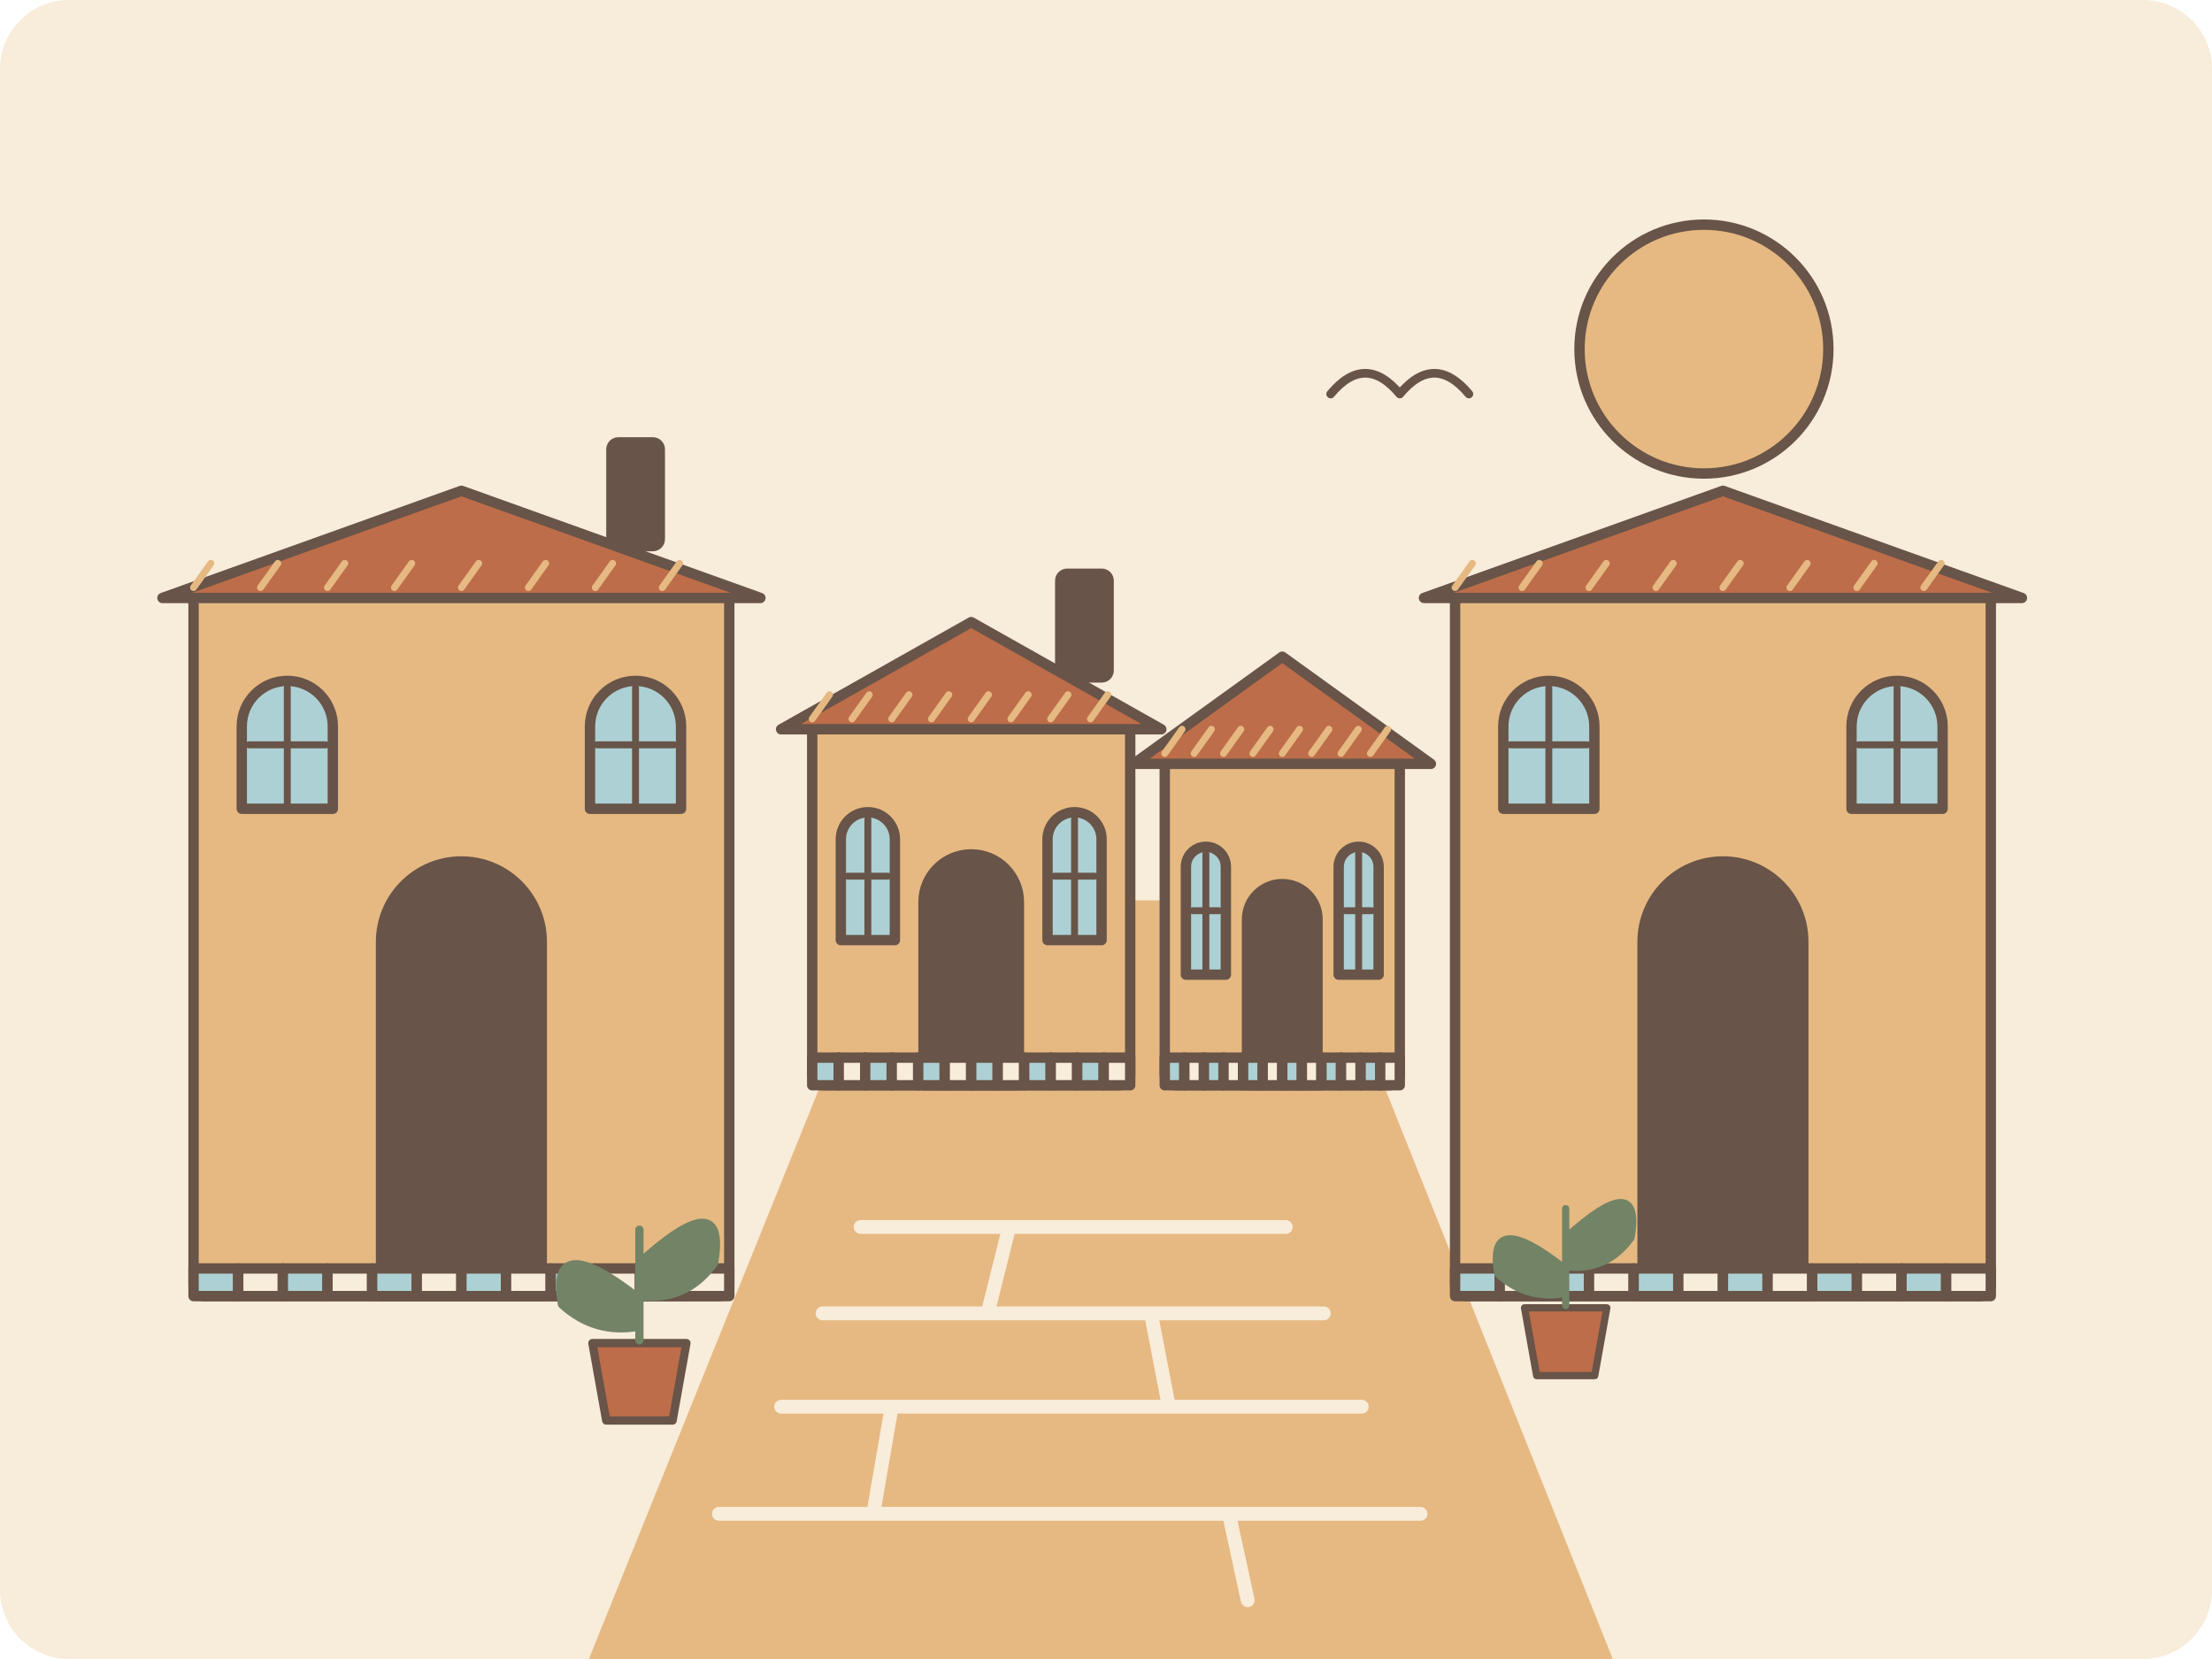
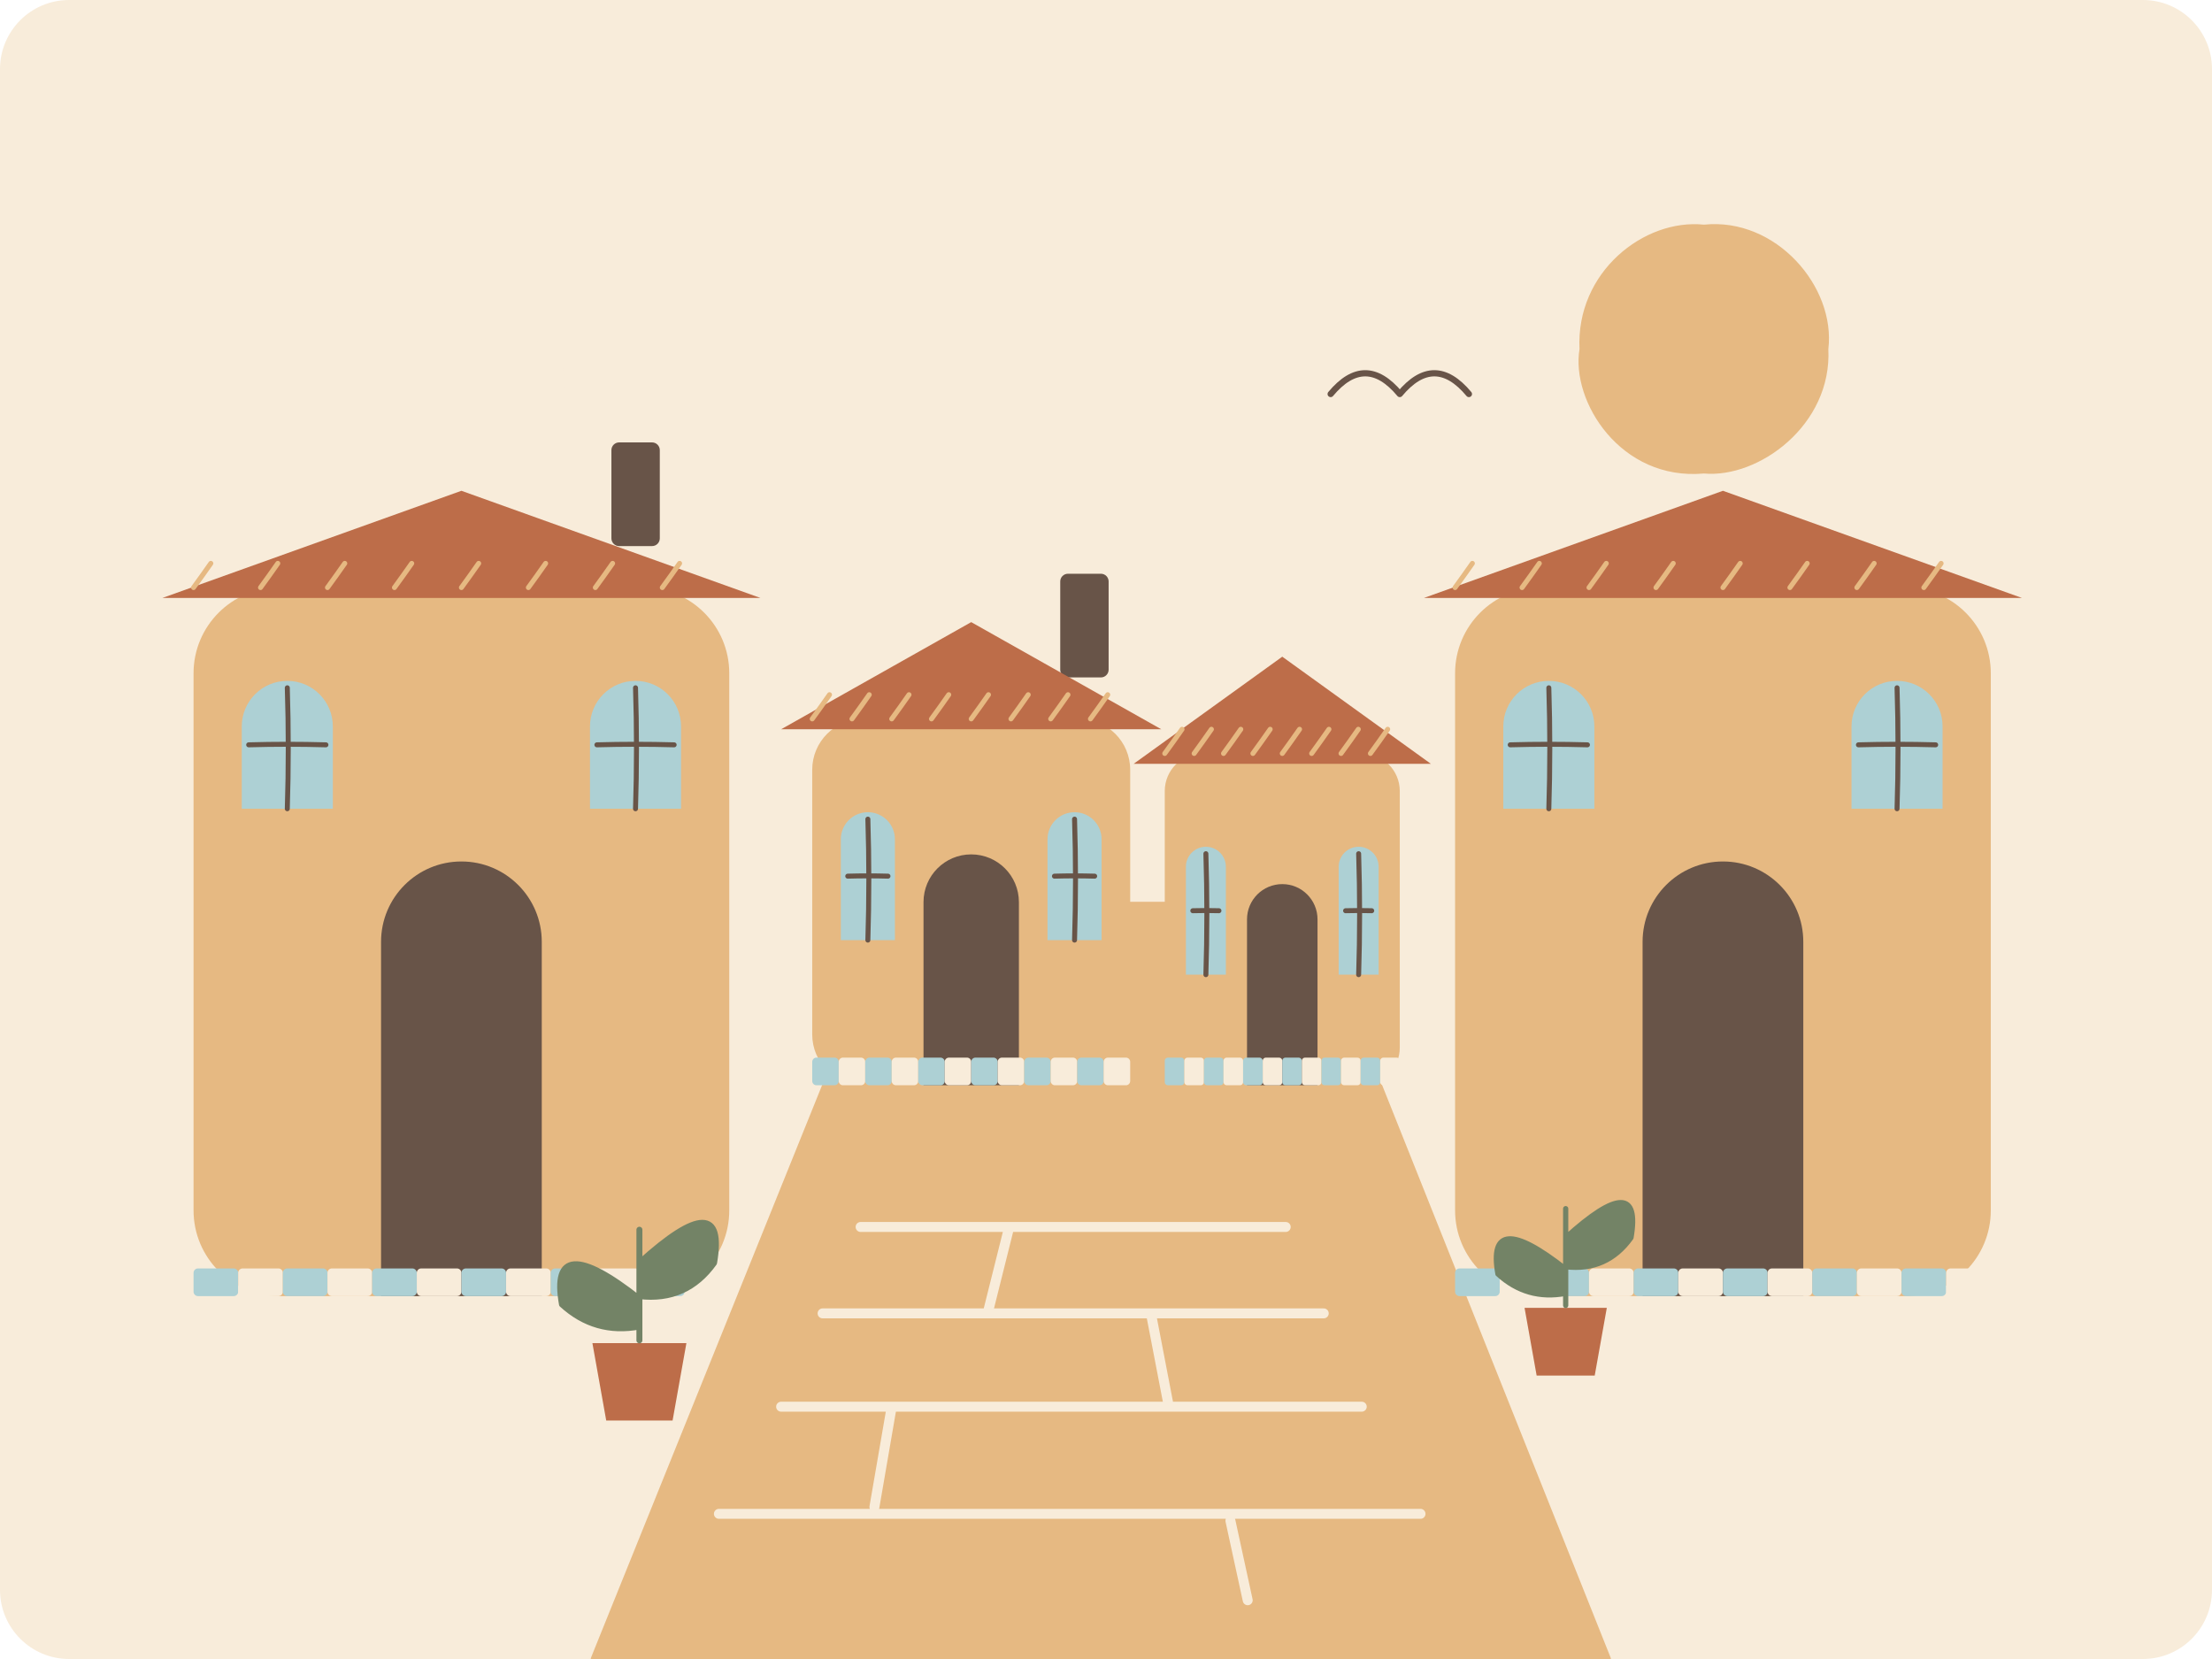
<svg xmlns="http://www.w3.org/2000/svg" width="640" height="480" viewBox="0 0 640 480" role="img" aria-labelledby="title">
  <rect width="640" height="480" rx="20" fill="#f8ecda" />
-   <g stroke="#685448" stroke-width="3" stroke-linecap="round" stroke-linejoin="round">
-     <circle cx="493" cy="101" r="36" fill="#e6b982" />
+   <g stroke="none" stroke-width="2" stroke-linecap="round" stroke-linejoin="round">
+     <g transform="translate(493 101) scale(1)">
+       <path d="M0 -36C20.88 -38.16 38.16 -18 36 0C37.08 21.96 15.84 37.44 0 36C-24.12 38.16 -38.52 15.12 -36 0C-37.08 -22.32 -17.28 -37.8 0 -36Z" fill="#e6b982" stroke="none" stroke-width="2.16" stroke-linecap="round" stroke-linejoin="round" />
+     </g>
    <g transform="translate(78 88) scale(0.8)">
-       <path d="M0 23C-3 7 14-3 29 5C41-13 70-6 74 12C96 8 109 20 105 32H0Z" fill="#f8ecda" stroke="#f8ecda" stroke-width="3" stroke-linecap="round" stroke-linejoin="round" />
+       <path d="M0 23C-3 7 14-3 29 5C41-13 70-6 74 12C96 8 109 20 105 32H0Z" fill="#f8ecda" stroke="#f8ecda" stroke-width="2.16" stroke-linecap="round" stroke-linejoin="round" />
    </g>
    <g transform="translate(338 58) scale(0.55)">
-       <path d="M0 23C-3 7 14-3 29 5C41-13 70-6 74 12C96 8 109 20 105 32H0Z" fill="#f8ecda" stroke="#f8ecda" stroke-width="3" stroke-linecap="round" stroke-linejoin="round" />
+       <path d="M0 23C-3 7 14-3 29 5C41-13 70-6 74 12C96 8 109 20 105 32H0Z" fill="#f8ecda" stroke="#f8ecda" stroke-width="2.16" stroke-linecap="round" stroke-linejoin="round" />
    </g>
-     <path d="M385 114q10-12 20 0q10-12 20 0" fill="none" stroke="#685448" stroke-width="2.5" stroke-linecap="round" stroke-linejoin="round" />
-     <path d="M260 262H378L465 480H172Z" fill="#e6b982" stroke="#e6b982" stroke-width="3" stroke-linecap="round" stroke-linejoin="round" />
+     <path d="M385 114q10-12 20 0q10-12 20 0" fill="none" stroke="#685448" stroke-width="1.8" stroke-linecap="round" stroke-linejoin="round" />
+     <path d="M260 262H378L465 480H172Z" fill="#e6b982" stroke="#e6b982" stroke-width="2.16" stroke-linecap="round" stroke-linejoin="round" />
    <g transform="translate(56 170) scale(1)">
-       <rect x="0" y="0" width="155" height="205" rx="3" fill="#e6b982" />
-       <path d="M54.25 205V102.5a23.25 23.25 0 0 1 46.5 0V205Z" fill="#685448" stroke="#685448" stroke-width="3" stroke-linecap="round" stroke-linejoin="round" />
-       <path d="M13.95 64V40.175a13.175 13.175 0 0 1 26.35 0V64Z" fill="#add0d4" stroke="#685448" stroke-width="3" stroke-linecap="round" stroke-linejoin="round" />
-       <path d="M27.125 29L27.125 64" fill="none" stroke="#685448" stroke-width="2" stroke-linecap="round" stroke-linejoin="round" />
-       <path d="M15.95 45.5L38.3 45.5" fill="none" stroke="#685448" stroke-width="2" stroke-linecap="round" stroke-linejoin="round" />
-       <path d="M114.7 64V40.175a13.175 13.175 0 0 1 26.35 0V64Z" fill="#add0d4" stroke="#685448" stroke-width="3" stroke-linecap="round" stroke-linejoin="round" />
-       <path d="M127.875 29L127.875 64" fill="none" stroke="#685448" stroke-width="2" stroke-linecap="round" stroke-linejoin="round" />
-       <path d="M116.7 45.5L139.05 45.5" fill="none" stroke="#685448" stroke-width="2" stroke-linecap="round" stroke-linejoin="round" />
-       <rect x="0" y="197" width="12.917" height="8" rx="0" fill="#add0d4" />
-       <rect x="12.917" y="197" width="12.917" height="8" rx="0" fill="#f8ecda" />
-       <rect x="25.833" y="197" width="12.917" height="8" rx="0" fill="#add0d4" />
-       <rect x="38.75" y="197" width="12.917" height="8" rx="0" fill="#f8ecda" />
-       <rect x="51.667" y="197" width="12.917" height="8" rx="0" fill="#add0d4" />
-       <rect x="64.583" y="197" width="12.917" height="8" rx="0" fill="#f8ecda" />
-       <rect x="77.5" y="197" width="12.917" height="8" rx="0" fill="#add0d4" />
-       <rect x="90.417" y="197" width="12.917" height="8" rx="0" fill="#f8ecda" />
-       <rect x="103.333" y="197" width="12.917" height="8" rx="0" fill="#add0d4" />
-       <rect x="116.25" y="197" width="12.917" height="8" rx="0" fill="#f8ecda" />
-       <rect x="129.167" y="197" width="12.917" height="8" rx="0" fill="#add0d4" />
-       <rect x="142.083" y="197" width="12.917" height="8" rx="0" fill="#f8ecda" />
-       <rect x="120.9" y="-42" width="14" height="30" rx="2" fill="#685448" />
-       <path d="M-9 3L77.5-28L164 3Z" fill="#bd6d49" stroke="#685448" stroke-width="3" stroke-linecap="round" stroke-linejoin="round" />
-       <path d="M0 0L5 -7" fill="none" stroke="#e6b982" stroke-width="2" stroke-linecap="round" stroke-linejoin="round" />
-       <path d="M19.375 0L24.375 -7" fill="none" stroke="#e6b982" stroke-width="2" stroke-linecap="round" stroke-linejoin="round" />
-       <path d="M38.75 0L43.75 -7" fill="none" stroke="#e6b982" stroke-width="2" stroke-linecap="round" stroke-linejoin="round" />
-       <path d="M58.125 0L63.125 -7" fill="none" stroke="#e6b982" stroke-width="2" stroke-linecap="round" stroke-linejoin="round" />
-       <path d="M77.5 0L82.5 -7" fill="none" stroke="#e6b982" stroke-width="2" stroke-linecap="round" stroke-linejoin="round" />
-       <path d="M96.875 0L101.875 -7" fill="none" stroke="#e6b982" stroke-width="2" stroke-linecap="round" stroke-linejoin="round" />
-       <path d="M116.25 0L121.25 -7" fill="none" stroke="#e6b982" stroke-width="2" stroke-linecap="round" stroke-linejoin="round" />
-       <path d="M135.625 0L140.625 -7" fill="none" stroke="#e6b982" stroke-width="2" stroke-linecap="round" stroke-linejoin="round" />
+       <rect x="0" y="0" width="155" height="205" rx="24.8" fill="#e6b982" stroke="none" />
+       <path d="M54.25 205V102.5a23.25 23.25 0 0 1 46.5 0V205Z" fill="#685448" stroke="none" stroke-width="2.16" stroke-linecap="round" stroke-linejoin="round" />
+       <path d="M13.95 64V40.175a13.175 13.175 0 0 1 26.35 0V64Z" fill="#add0d4" stroke="none" stroke-width="2.16" stroke-linecap="round" stroke-linejoin="round" />
+       <path d="M27.125 29Q27.685 46.5 27.125 64" fill="none" stroke="#685448" stroke-width="1.44" stroke-linecap="round" stroke-linejoin="round" />
+       <path d="M15.95 45.5Q27.125 45.187 38.3 45.5" fill="none" stroke="#685448" stroke-width="1.44" stroke-linecap="round" stroke-linejoin="round" />
+       <path d="M114.7 64V40.175a13.175 13.175 0 0 1 26.35 0V64Z" fill="#add0d4" stroke="none" stroke-width="2.16" stroke-linecap="round" stroke-linejoin="round" />
+       <path d="M127.875 29Q128.435 46.5 127.875 64" fill="none" stroke="#685448" stroke-width="1.44" stroke-linecap="round" stroke-linejoin="round" />
+       <path d="M116.7 45.5Q127.875 45.187 139.05 45.5" fill="none" stroke="#685448" stroke-width="1.44" stroke-linecap="round" stroke-linejoin="round" />
+       <rect x="0" y="197" width="12.917" height="8" rx="1.28" fill="#add0d4" stroke="none" />
+       <rect x="12.917" y="197" width="12.917" height="8" rx="1.28" fill="#f8ecda" stroke="none" />
+       <rect x="25.833" y="197" width="12.917" height="8" rx="1.28" fill="#add0d4" stroke="none" />
+       <rect x="38.75" y="197" width="12.917" height="8" rx="1.28" fill="#f8ecda" stroke="none" />
+       <rect x="51.667" y="197" width="12.917" height="8" rx="1.28" fill="#add0d4" stroke="none" />
+       <rect x="64.583" y="197" width="12.917" height="8" rx="1.28" fill="#f8ecda" stroke="none" />
+       <rect x="77.5" y="197" width="12.917" height="8" rx="1.28" fill="#add0d4" stroke="none" />
+       <rect x="90.417" y="197" width="12.917" height="8" rx="1.28" fill="#f8ecda" stroke="none" />
+       <rect x="103.333" y="197" width="12.917" height="8" rx="1.28" fill="#add0d4" stroke="none" />
+       <rect x="116.25" y="197" width="12.917" height="8" rx="1.28" fill="#f8ecda" stroke="none" />
+       <rect x="129.167" y="197" width="12.917" height="8" rx="1.28" fill="#add0d4" stroke="none" />
+       <rect x="142.083" y="197" width="12.917" height="8" rx="1.28" fill="#f8ecda" stroke="none" />
+       <rect x="120.9" y="-42" width="14" height="30" rx="2.24" fill="#685448" stroke="none" />
+       <path d="M-9 3L77.5-28L164 3Z" fill="#bd6d49" stroke="none" stroke-width="2.16" stroke-linecap="round" stroke-linejoin="round" />
+       <path d="M0 0Q2.612 -3.57 5 -7" fill="none" stroke="#e6b982" stroke-width="1.44" stroke-linecap="round" stroke-linejoin="round" />
+       <path d="M19.375 0Q21.987 -3.57 24.375 -7" fill="none" stroke="#e6b982" stroke-width="1.44" stroke-linecap="round" stroke-linejoin="round" />
+       <path d="M38.75 0Q41.362 -3.57 43.75 -7" fill="none" stroke="#e6b982" stroke-width="1.44" stroke-linecap="round" stroke-linejoin="round" />
+       <path d="M58.125 0Q60.737 -3.57 63.125 -7" fill="none" stroke="#e6b982" stroke-width="1.44" stroke-linecap="round" stroke-linejoin="round" />
+       <path d="M77.5 0Q80.112 -3.57 82.5 -7" fill="none" stroke="#e6b982" stroke-width="1.44" stroke-linecap="round" stroke-linejoin="round" />
+       <path d="M96.875 0Q99.487 -3.57 101.875 -7" fill="none" stroke="#e6b982" stroke-width="1.44" stroke-linecap="round" stroke-linejoin="round" />
+       <path d="M116.25 0Q118.862 -3.57 121.25 -7" fill="none" stroke="#e6b982" stroke-width="1.44" stroke-linecap="round" stroke-linejoin="round" />
+       <path d="M135.625 0Q138.237 -3.57 140.625 -7" fill="none" stroke="#e6b982" stroke-width="1.44" stroke-linecap="round" stroke-linejoin="round" />
    </g>
    <g transform="translate(421 170) scale(1)">
-       <rect x="0" y="0" width="155" height="205" rx="3" fill="#e6b982" />
-       <path d="M54.25 205V102.5a23.25 23.25 0 0 1 46.5 0V205Z" fill="#685448" stroke="#685448" stroke-width="3" stroke-linecap="round" stroke-linejoin="round" />
-       <path d="M13.95 64V40.175a13.175 13.175 0 0 1 26.35 0V64Z" fill="#add0d4" stroke="#685448" stroke-width="3" stroke-linecap="round" stroke-linejoin="round" />
-       <path d="M27.125 29L27.125 64" fill="none" stroke="#685448" stroke-width="2" stroke-linecap="round" stroke-linejoin="round" />
-       <path d="M15.95 45.5L38.3 45.5" fill="none" stroke="#685448" stroke-width="2" stroke-linecap="round" stroke-linejoin="round" />
-       <path d="M114.7 64V40.175a13.175 13.175 0 0 1 26.35 0V64Z" fill="#add0d4" stroke="#685448" stroke-width="3" stroke-linecap="round" stroke-linejoin="round" />
-       <path d="M127.875 29L127.875 64" fill="none" stroke="#685448" stroke-width="2" stroke-linecap="round" stroke-linejoin="round" />
-       <path d="M116.7 45.5L139.05 45.5" fill="none" stroke="#685448" stroke-width="2" stroke-linecap="round" stroke-linejoin="round" />
-       <rect x="0" y="197" width="12.917" height="8" rx="0" fill="#add0d4" />
-       <rect x="12.917" y="197" width="12.917" height="8" rx="0" fill="#f8ecda" />
-       <rect x="25.833" y="197" width="12.917" height="8" rx="0" fill="#add0d4" />
-       <rect x="38.75" y="197" width="12.917" height="8" rx="0" fill="#f8ecda" />
-       <rect x="51.667" y="197" width="12.917" height="8" rx="0" fill="#add0d4" />
-       <rect x="64.583" y="197" width="12.917" height="8" rx="0" fill="#f8ecda" />
-       <rect x="77.5" y="197" width="12.917" height="8" rx="0" fill="#add0d4" />
-       <rect x="90.417" y="197" width="12.917" height="8" rx="0" fill="#f8ecda" />
-       <rect x="103.333" y="197" width="12.917" height="8" rx="0" fill="#add0d4" />
-       <rect x="116.25" y="197" width="12.917" height="8" rx="0" fill="#f8ecda" />
-       <rect x="129.167" y="197" width="12.917" height="8" rx="0" fill="#add0d4" />
-       <rect x="142.083" y="197" width="12.917" height="8" rx="0" fill="#f8ecda" />
-       <path d="M-9 3L77.5-28L164 3Z" fill="#bd6d49" stroke="#685448" stroke-width="3" stroke-linecap="round" stroke-linejoin="round" />
-       <path d="M0 0L5 -7" fill="none" stroke="#e6b982" stroke-width="2" stroke-linecap="round" stroke-linejoin="round" />
-       <path d="M19.375 0L24.375 -7" fill="none" stroke="#e6b982" stroke-width="2" stroke-linecap="round" stroke-linejoin="round" />
-       <path d="M38.75 0L43.75 -7" fill="none" stroke="#e6b982" stroke-width="2" stroke-linecap="round" stroke-linejoin="round" />
-       <path d="M58.125 0L63.125 -7" fill="none" stroke="#e6b982" stroke-width="2" stroke-linecap="round" stroke-linejoin="round" />
-       <path d="M77.5 0L82.5 -7" fill="none" stroke="#e6b982" stroke-width="2" stroke-linecap="round" stroke-linejoin="round" />
-       <path d="M96.875 0L101.875 -7" fill="none" stroke="#e6b982" stroke-width="2" stroke-linecap="round" stroke-linejoin="round" />
-       <path d="M116.25 0L121.25 -7" fill="none" stroke="#e6b982" stroke-width="2" stroke-linecap="round" stroke-linejoin="round" />
-       <path d="M135.625 0L140.625 -7" fill="none" stroke="#e6b982" stroke-width="2" stroke-linecap="round" stroke-linejoin="round" />
+       <rect x="0" y="0" width="155" height="205" rx="24.8" fill="#e6b982" stroke="none" />
+       <path d="M54.25 205V102.5a23.25 23.25 0 0 1 46.5 0V205Z" fill="#685448" stroke="none" stroke-width="2.16" stroke-linecap="round" stroke-linejoin="round" />
+       <path d="M13.95 64V40.175a13.175 13.175 0 0 1 26.35 0V64Z" fill="#add0d4" stroke="none" stroke-width="2.16" stroke-linecap="round" stroke-linejoin="round" />
+       <path d="M27.125 29Q27.685 46.5 27.125 64" fill="none" stroke="#685448" stroke-width="1.44" stroke-linecap="round" stroke-linejoin="round" />
+       <path d="M15.95 45.5Q27.125 45.187 38.3 45.5" fill="none" stroke="#685448" stroke-width="1.44" stroke-linecap="round" stroke-linejoin="round" />
+       <path d="M114.7 64V40.175a13.175 13.175 0 0 1 26.35 0V64Z" fill="#add0d4" stroke="none" stroke-width="2.16" stroke-linecap="round" stroke-linejoin="round" />
+       <path d="M127.875 29Q128.435 46.5 127.875 64" fill="none" stroke="#685448" stroke-width="1.44" stroke-linecap="round" stroke-linejoin="round" />
+       <path d="M116.7 45.5Q127.875 45.187 139.05 45.5" fill="none" stroke="#685448" stroke-width="1.44" stroke-linecap="round" stroke-linejoin="round" />
+       <rect x="0" y="197" width="12.917" height="8" rx="1.28" fill="#add0d4" stroke="none" />
+       <rect x="12.917" y="197" width="12.917" height="8" rx="1.28" fill="#f8ecda" stroke="none" />
+       <rect x="25.833" y="197" width="12.917" height="8" rx="1.28" fill="#add0d4" stroke="none" />
+       <rect x="38.75" y="197" width="12.917" height="8" rx="1.28" fill="#f8ecda" stroke="none" />
+       <rect x="51.667" y="197" width="12.917" height="8" rx="1.28" fill="#add0d4" stroke="none" />
+       <rect x="64.583" y="197" width="12.917" height="8" rx="1.28" fill="#f8ecda" stroke="none" />
+       <rect x="77.5" y="197" width="12.917" height="8" rx="1.28" fill="#add0d4" stroke="none" />
+       <rect x="90.417" y="197" width="12.917" height="8" rx="1.28" fill="#f8ecda" stroke="none" />
+       <rect x="103.333" y="197" width="12.917" height="8" rx="1.28" fill="#add0d4" stroke="none" />
+       <rect x="116.25" y="197" width="12.917" height="8" rx="1.28" fill="#f8ecda" stroke="none" />
+       <rect x="129.167" y="197" width="12.917" height="8" rx="1.28" fill="#add0d4" stroke="none" />
+       <rect x="142.083" y="197" width="12.917" height="8" rx="1.28" fill="#f8ecda" stroke="none" />
+       <path d="M-9 3L77.5-28L164 3Z" fill="#bd6d49" stroke="none" stroke-width="2.16" stroke-linecap="round" stroke-linejoin="round" />
+       <path d="M0 0Q2.612 -3.57 5 -7" fill="none" stroke="#e6b982" stroke-width="1.44" stroke-linecap="round" stroke-linejoin="round" />
+       <path d="M19.375 0Q21.987 -3.57 24.375 -7" fill="none" stroke="#e6b982" stroke-width="1.44" stroke-linecap="round" stroke-linejoin="round" />
+       <path d="M38.75 0Q41.362 -3.57 43.75 -7" fill="none" stroke="#e6b982" stroke-width="1.44" stroke-linecap="round" stroke-linejoin="round" />
+       <path d="M58.125 0Q60.737 -3.57 63.125 -7" fill="none" stroke="#e6b982" stroke-width="1.44" stroke-linecap="round" stroke-linejoin="round" />
+       <path d="M77.5 0Q80.112 -3.57 82.5 -7" fill="none" stroke="#e6b982" stroke-width="1.44" stroke-linecap="round" stroke-linejoin="round" />
+       <path d="M96.875 0Q99.487 -3.57 101.875 -7" fill="none" stroke="#e6b982" stroke-width="1.44" stroke-linecap="round" stroke-linejoin="round" />
+       <path d="M116.25 0Q118.862 -3.57 121.25 -7" fill="none" stroke="#e6b982" stroke-width="1.44" stroke-linecap="round" stroke-linejoin="round" />
+       <path d="M135.625 0Q138.237 -3.57 140.625 -7" fill="none" stroke="#e6b982" stroke-width="1.44" stroke-linecap="round" stroke-linejoin="round" />
    </g>
    <g transform="translate(235 208) scale(1)">
-       <rect x="0" y="0" width="92" height="106" rx="3" fill="#e6b982" />
-       <path d="M32.2 106V53a13.8 13.8 0 0 1 27.6 0V106Z" fill="#685448" stroke="#685448" stroke-width="3" stroke-linecap="round" stroke-linejoin="round" />
-       <path d="M8.28 64V34.82a7.82 7.82 0 0 1 15.64 0V64Z" fill="#add0d4" stroke="#685448" stroke-width="3" stroke-linecap="round" stroke-linejoin="round" />
-       <path d="M16.1 29L16.1 64" fill="none" stroke="#685448" stroke-width="2" stroke-linecap="round" stroke-linejoin="round" />
-       <path d="M10.28 45.5L21.92 45.5" fill="none" stroke="#685448" stroke-width="2" stroke-linecap="round" stroke-linejoin="round" />
-       <path d="M68.08 64V34.82a7.82 7.82 0 0 1 15.64 0V64Z" fill="#add0d4" stroke="#685448" stroke-width="3" stroke-linecap="round" stroke-linejoin="round" />
-       <path d="M75.9 29L75.9 64" fill="none" stroke="#685448" stroke-width="2" stroke-linecap="round" stroke-linejoin="round" />
-       <path d="M70.08 45.5L81.72 45.5" fill="none" stroke="#685448" stroke-width="2" stroke-linecap="round" stroke-linejoin="round" />
-       <rect x="0" y="98" width="7.667" height="8" rx="0" fill="#add0d4" />
-       <rect x="7.667" y="98" width="7.667" height="8" rx="0" fill="#f8ecda" />
-       <rect x="15.333" y="98" width="7.667" height="8" rx="0" fill="#add0d4" />
-       <rect x="23" y="98" width="7.667" height="8" rx="0" fill="#f8ecda" />
-       <rect x="30.667" y="98" width="7.667" height="8" rx="0" fill="#add0d4" />
-       <rect x="38.333" y="98" width="7.667" height="8" rx="0" fill="#f8ecda" />
-       <rect x="46" y="98" width="7.667" height="8" rx="0" fill="#add0d4" />
-       <rect x="53.667" y="98" width="7.667" height="8" rx="0" fill="#f8ecda" />
-       <rect x="61.333" y="98" width="7.667" height="8" rx="0" fill="#add0d4" />
-       <rect x="69" y="98" width="7.667" height="8" rx="0" fill="#f8ecda" />
-       <rect x="76.667" y="98" width="7.667" height="8" rx="0" fill="#add0d4" />
-       <rect x="84.333" y="98" width="7.667" height="8" rx="0" fill="#f8ecda" />
-       <rect x="71.76" y="-42" width="14" height="30" rx="2" fill="#685448" />
-       <path d="M-9 3L46-28L101 3Z" fill="#bd6d49" stroke="#685448" stroke-width="3" stroke-linecap="round" stroke-linejoin="round" />
-       <path d="M0 0L5 -7" fill="none" stroke="#e6b982" stroke-width="2" stroke-linecap="round" stroke-linejoin="round" />
-       <path d="M11.5 0L16.5 -7" fill="none" stroke="#e6b982" stroke-width="2" stroke-linecap="round" stroke-linejoin="round" />
-       <path d="M23 0L28 -7" fill="none" stroke="#e6b982" stroke-width="2" stroke-linecap="round" stroke-linejoin="round" />
-       <path d="M34.5 0L39.5 -7" fill="none" stroke="#e6b982" stroke-width="2" stroke-linecap="round" stroke-linejoin="round" />
-       <path d="M46 0L51 -7" fill="none" stroke="#e6b982" stroke-width="2" stroke-linecap="round" stroke-linejoin="round" />
-       <path d="M57.5 0L62.5 -7" fill="none" stroke="#e6b982" stroke-width="2" stroke-linecap="round" stroke-linejoin="round" />
-       <path d="M69 0L74 -7" fill="none" stroke="#e6b982" stroke-width="2" stroke-linecap="round" stroke-linejoin="round" />
-       <path d="M80.5 0L85.5 -7" fill="none" stroke="#e6b982" stroke-width="2" stroke-linecap="round" stroke-linejoin="round" />
+       <rect x="0" y="0" width="92" height="106" rx="14.72" fill="#e6b982" stroke="none" />
+       <path d="M32.2 106V53a13.8 13.8 0 0 1 27.6 0V106Z" fill="#685448" stroke="none" stroke-width="2.16" stroke-linecap="round" stroke-linejoin="round" />
+       <path d="M8.28 64V34.82a7.82 7.82 0 0 1 15.64 0V64Z" fill="#add0d4" stroke="none" stroke-width="2.16" stroke-linecap="round" stroke-linejoin="round" />
+       <path d="M16.1 29Q16.66 46.5 16.1 64" fill="none" stroke="#685448" stroke-width="1.44" stroke-linecap="round" stroke-linejoin="round" />
+       <path d="M10.28 45.5Q16.1 45.337 21.92 45.5" fill="none" stroke="#685448" stroke-width="1.44" stroke-linecap="round" stroke-linejoin="round" />
+       <path d="M68.08 64V34.82a7.82 7.82 0 0 1 15.64 0V64Z" fill="#add0d4" stroke="none" stroke-width="2.16" stroke-linecap="round" stroke-linejoin="round" />
+       <path d="M75.9 29Q76.46 46.5 75.9 64" fill="none" stroke="#685448" stroke-width="1.44" stroke-linecap="round" stroke-linejoin="round" />
+       <path d="M70.08 45.5Q75.9 45.337 81.72 45.5" fill="none" stroke="#685448" stroke-width="1.44" stroke-linecap="round" stroke-linejoin="round" />
+       <rect x="0" y="98" width="7.667" height="8" rx="1.227" fill="#add0d4" stroke="none" />
+       <rect x="7.667" y="98" width="7.667" height="8" rx="1.227" fill="#f8ecda" stroke="none" />
+       <rect x="15.333" y="98" width="7.667" height="8" rx="1.227" fill="#add0d4" stroke="none" />
+       <rect x="23" y="98" width="7.667" height="8" rx="1.227" fill="#f8ecda" stroke="none" />
+       <rect x="30.667" y="98" width="7.667" height="8" rx="1.227" fill="#add0d4" stroke="none" />
+       <rect x="38.333" y="98" width="7.667" height="8" rx="1.227" fill="#f8ecda" stroke="none" />
+       <rect x="46" y="98" width="7.667" height="8" rx="1.227" fill="#add0d4" stroke="none" />
+       <rect x="53.667" y="98" width="7.667" height="8" rx="1.227" fill="#f8ecda" stroke="none" />
+       <rect x="61.333" y="98" width="7.667" height="8" rx="1.227" fill="#add0d4" stroke="none" />
+       <rect x="69" y="98" width="7.667" height="8" rx="1.227" fill="#f8ecda" stroke="none" />
+       <rect x="76.667" y="98" width="7.667" height="8" rx="1.227" fill="#add0d4" stroke="none" />
+       <rect x="84.333" y="98" width="7.667" height="8" rx="1.227" fill="#f8ecda" stroke="none" />
+       <rect x="71.76" y="-42" width="14" height="30" rx="2.24" fill="#685448" stroke="none" />
+       <path d="M-9 3L46-28L101 3Z" fill="#bd6d49" stroke="none" stroke-width="2.16" stroke-linecap="round" stroke-linejoin="round" />
+       <path d="M0 0Q2.612 -3.57 5 -7" fill="none" stroke="#e6b982" stroke-width="1.44" stroke-linecap="round" stroke-linejoin="round" />
+       <path d="M11.5 0Q14.112 -3.57 16.5 -7" fill="none" stroke="#e6b982" stroke-width="1.44" stroke-linecap="round" stroke-linejoin="round" />
+       <path d="M23 0Q25.612 -3.57 28 -7" fill="none" stroke="#e6b982" stroke-width="1.44" stroke-linecap="round" stroke-linejoin="round" />
+       <path d="M34.5 0Q37.112 -3.57 39.5 -7" fill="none" stroke="#e6b982" stroke-width="1.44" stroke-linecap="round" stroke-linejoin="round" />
+       <path d="M46 0Q48.612 -3.57 51 -7" fill="none" stroke="#e6b982" stroke-width="1.44" stroke-linecap="round" stroke-linejoin="round" />
+       <path d="M57.5 0Q60.112 -3.57 62.5 -7" fill="none" stroke="#e6b982" stroke-width="1.44" stroke-linecap="round" stroke-linejoin="round" />
+       <path d="M69 0Q71.612 -3.57 74 -7" fill="none" stroke="#e6b982" stroke-width="1.44" stroke-linecap="round" stroke-linejoin="round" />
+       <path d="M80.5 0Q83.112 -3.57 85.5 -7" fill="none" stroke="#e6b982" stroke-width="1.44" stroke-linecap="round" stroke-linejoin="round" />
    </g>
    <g transform="translate(337 218) scale(1)">
-       <rect x="0" y="0" width="68" height="96" rx="3" fill="#e6b982" />
-       <path d="M23.8 96V48a10.2 10.2 0 0 1 20.4 0V96Z" fill="#685448" stroke="#685448" stroke-width="3" stroke-linecap="round" stroke-linejoin="round" />
-       <path d="M6.12 64V32.78a5.78 5.78 0 0 1 11.56 0V64Z" fill="#add0d4" stroke="#685448" stroke-width="3" stroke-linecap="round" stroke-linejoin="round" />
-       <path d="M11.9 29L11.9 64" fill="none" stroke="#685448" stroke-width="2" stroke-linecap="round" stroke-linejoin="round" />
-       <path d="M8.12 45.5L15.68 45.5" fill="none" stroke="#685448" stroke-width="2" stroke-linecap="round" stroke-linejoin="round" />
-       <path d="M50.32 64V32.78a5.78 5.78 0 0 1 11.56 0V64Z" fill="#add0d4" stroke="#685448" stroke-width="3" stroke-linecap="round" stroke-linejoin="round" />
-       <path d="M56.1 29L56.1 64" fill="none" stroke="#685448" stroke-width="2" stroke-linecap="round" stroke-linejoin="round" />
-       <path d="M52.32 45.5L59.88 45.5" fill="none" stroke="#685448" stroke-width="2" stroke-linecap="round" stroke-linejoin="round" />
-       <rect x="0" y="88" width="5.667" height="8" rx="0" fill="#add0d4" />
-       <rect x="5.667" y="88" width="5.667" height="8" rx="0" fill="#f8ecda" />
-       <rect x="11.333" y="88" width="5.667" height="8" rx="0" fill="#add0d4" />
-       <rect x="17" y="88" width="5.667" height="8" rx="0" fill="#f8ecda" />
-       <rect x="22.667" y="88" width="5.667" height="8" rx="0" fill="#add0d4" />
-       <rect x="28.333" y="88" width="5.667" height="8" rx="0" fill="#f8ecda" />
-       <rect x="34" y="88" width="5.667" height="8" rx="0" fill="#add0d4" />
-       <rect x="39.667" y="88" width="5.667" height="8" rx="0" fill="#f8ecda" />
-       <rect x="45.333" y="88" width="5.667" height="8" rx="0" fill="#add0d4" />
-       <rect x="51" y="88" width="5.667" height="8" rx="0" fill="#f8ecda" />
-       <rect x="56.667" y="88" width="5.667" height="8" rx="0" fill="#add0d4" />
-       <rect x="62.333" y="88" width="5.667" height="8" rx="0" fill="#f8ecda" />
-       <path d="M-9 3L34-28L77 3Z" fill="#bd6d49" stroke="#685448" stroke-width="3" stroke-linecap="round" stroke-linejoin="round" />
-       <path d="M0 0L5 -7" fill="none" stroke="#e6b982" stroke-width="2" stroke-linecap="round" stroke-linejoin="round" />
-       <path d="M8.5 0L13.5 -7" fill="none" stroke="#e6b982" stroke-width="2" stroke-linecap="round" stroke-linejoin="round" />
-       <path d="M17 0L22 -7" fill="none" stroke="#e6b982" stroke-width="2" stroke-linecap="round" stroke-linejoin="round" />
-       <path d="M25.5 0L30.5 -7" fill="none" stroke="#e6b982" stroke-width="2" stroke-linecap="round" stroke-linejoin="round" />
-       <path d="M34 0L39 -7" fill="none" stroke="#e6b982" stroke-width="2" stroke-linecap="round" stroke-linejoin="round" />
-       <path d="M42.5 0L47.5 -7" fill="none" stroke="#e6b982" stroke-width="2" stroke-linecap="round" stroke-linejoin="round" />
-       <path d="M51 0L56 -7" fill="none" stroke="#e6b982" stroke-width="2" stroke-linecap="round" stroke-linejoin="round" />
-       <path d="M59.5 0L64.5 -7" fill="none" stroke="#e6b982" stroke-width="2" stroke-linecap="round" stroke-linejoin="round" />
+       <rect x="0" y="0" width="68" height="96" rx="10.88" fill="#e6b982" stroke="none" />
+       <path d="M23.8 96V48a10.2 10.2 0 0 1 20.4 0V96Z" fill="#685448" stroke="none" stroke-width="2.16" stroke-linecap="round" stroke-linejoin="round" />
+       <path d="M6.12 64V32.78a5.78 5.78 0 0 1 11.56 0V64Z" fill="#add0d4" stroke="none" stroke-width="2.16" stroke-linecap="round" stroke-linejoin="round" />
+       <path d="M11.9 29Q12.46 46.5 11.9 64" fill="none" stroke="#685448" stroke-width="1.44" stroke-linecap="round" stroke-linejoin="round" />
+       <path d="M8.12 45.5Q11.9 45.394 15.68 45.5" fill="none" stroke="#685448" stroke-width="1.44" stroke-linecap="round" stroke-linejoin="round" />
+       <path d="M50.32 64V32.78a5.78 5.78 0 0 1 11.56 0V64Z" fill="#add0d4" stroke="none" stroke-width="2.16" stroke-linecap="round" stroke-linejoin="round" />
+       <path d="M56.1 29Q56.66 46.5 56.1 64" fill="none" stroke="#685448" stroke-width="1.44" stroke-linecap="round" stroke-linejoin="round" />
+       <path d="M52.32 45.5Q56.1 45.394 59.88 45.5" fill="none" stroke="#685448" stroke-width="1.44" stroke-linecap="round" stroke-linejoin="round" />
+       <rect x="0" y="88" width="5.667" height="8" rx="0.907" fill="#add0d4" stroke="none" />
+       <rect x="5.667" y="88" width="5.667" height="8" rx="0.907" fill="#f8ecda" stroke="none" />
+       <rect x="11.333" y="88" width="5.667" height="8" rx="0.907" fill="#add0d4" stroke="none" />
+       <rect x="17" y="88" width="5.667" height="8" rx="0.907" fill="#f8ecda" stroke="none" />
+       <rect x="22.667" y="88" width="5.667" height="8" rx="0.907" fill="#add0d4" stroke="none" />
+       <rect x="28.333" y="88" width="5.667" height="8" rx="0.907" fill="#f8ecda" stroke="none" />
+       <rect x="34" y="88" width="5.667" height="8" rx="0.907" fill="#add0d4" stroke="none" />
+       <rect x="39.667" y="88" width="5.667" height="8" rx="0.907" fill="#f8ecda" stroke="none" />
+       <rect x="45.333" y="88" width="5.667" height="8" rx="0.907" fill="#add0d4" stroke="none" />
+       <rect x="51" y="88" width="5.667" height="8" rx="0.907" fill="#f8ecda" stroke="none" />
+       <rect x="56.667" y="88" width="5.667" height="8" rx="0.907" fill="#add0d4" stroke="none" />
+       <rect x="62.333" y="88" width="5.667" height="8" rx="0.907" fill="#f8ecda" stroke="none" />
+       <path d="M-9 3L34-28L77 3Z" fill="#bd6d49" stroke="none" stroke-width="2.16" stroke-linecap="round" stroke-linejoin="round" />
+       <path d="M0 0Q2.612 -3.57 5 -7" fill="none" stroke="#e6b982" stroke-width="1.44" stroke-linecap="round" stroke-linejoin="round" />
+       <path d="M8.5 0Q11.112 -3.57 13.5 -7" fill="none" stroke="#e6b982" stroke-width="1.44" stroke-linecap="round" stroke-linejoin="round" />
+       <path d="M17 0Q19.612 -3.57 22 -7" fill="none" stroke="#e6b982" stroke-width="1.44" stroke-linecap="round" stroke-linejoin="round" />
+       <path d="M25.5 0Q28.112 -3.57 30.5 -7" fill="none" stroke="#e6b982" stroke-width="1.44" stroke-linecap="round" stroke-linejoin="round" />
+       <path d="M34 0Q36.612 -3.57 39 -7" fill="none" stroke="#e6b982" stroke-width="1.44" stroke-linecap="round" stroke-linejoin="round" />
+       <path d="M42.5 0Q45.112 -3.57 47.5 -7" fill="none" stroke="#e6b982" stroke-width="1.44" stroke-linecap="round" stroke-linejoin="round" />
+       <path d="M51 0Q53.612 -3.57 56 -7" fill="none" stroke="#e6b982" stroke-width="1.44" stroke-linecap="round" stroke-linejoin="round" />
+       <path d="M59.5 0Q62.112 -3.57 64.5 -7" fill="none" stroke="#e6b982" stroke-width="1.44" stroke-linecap="round" stroke-linejoin="round" />
    </g>
-     <path d="M226 407h168M238 380h145M249 355h123M208 438h203M292 355l-6 24m47 1 5 26m-80 1-5 29m103 4 5 23" fill="none" stroke="#f8ecda" stroke-width="4" stroke-linecap="round" stroke-linejoin="round" />
+     <path d="M226 407h168M238 380h145M249 355h123M208 438h203M292 355l-6 24m47 1 5 26m-80 1-5 29m103 4 5 23" fill="none" stroke="#f8ecda" stroke-width="2.88" stroke-linecap="round" stroke-linejoin="round" />
    <g transform="translate(185 411) scale(0.8)">
-       <path d="M-17-28H17L12 0H-12Z" fill="#bd6d49" stroke="#685448" stroke-width="3" stroke-linecap="round" stroke-linejoin="round" />
-       <path d="M0-29V-69M0-44Q-33-70-28-42Q-16-31 0-34M0-57Q32-86 27-57Q17-43 0-45" fill="#738366" stroke="#738366" stroke-width="3" stroke-linecap="round" stroke-linejoin="round" />
+       <path d="M-17-28H17L12 0H-12Z" fill="#bd6d49" stroke="none" stroke-width="2.16" stroke-linecap="round" stroke-linejoin="round" />
+       <path d="M0-29V-69M0-44Q-33-70-28-42Q-16-31 0-34M0-57Q32-86 27-57Q17-43 0-45" fill="#738366" stroke="#738366" stroke-width="2.16" stroke-linecap="round" stroke-linejoin="round" />
    </g>
    <g transform="translate(453 398) scale(0.7)">
-       <path d="M-17-28H17L12 0H-12Z" fill="#bd6d49" stroke="#685448" stroke-width="3" stroke-linecap="round" stroke-linejoin="round" />
-       <path d="M0-29V-69M0-44Q-33-70-28-42Q-16-31 0-34M0-57Q32-86 27-57Q17-43 0-45" fill="#738366" stroke="#738366" stroke-width="3" stroke-linecap="round" stroke-linejoin="round" />
+       <path d="M-17-28H17L12 0H-12Z" fill="#bd6d49" stroke="none" stroke-width="2.16" stroke-linecap="round" stroke-linejoin="round" />
+       <path d="M0-29V-69M0-44Q-33-70-28-42Q-16-31 0-34M0-57Q32-86 27-57Q17-43 0-45" fill="#738366" stroke="#738366" stroke-width="2.16" stroke-linecap="round" stroke-linejoin="round" />
    </g>
  </g>
</svg>
